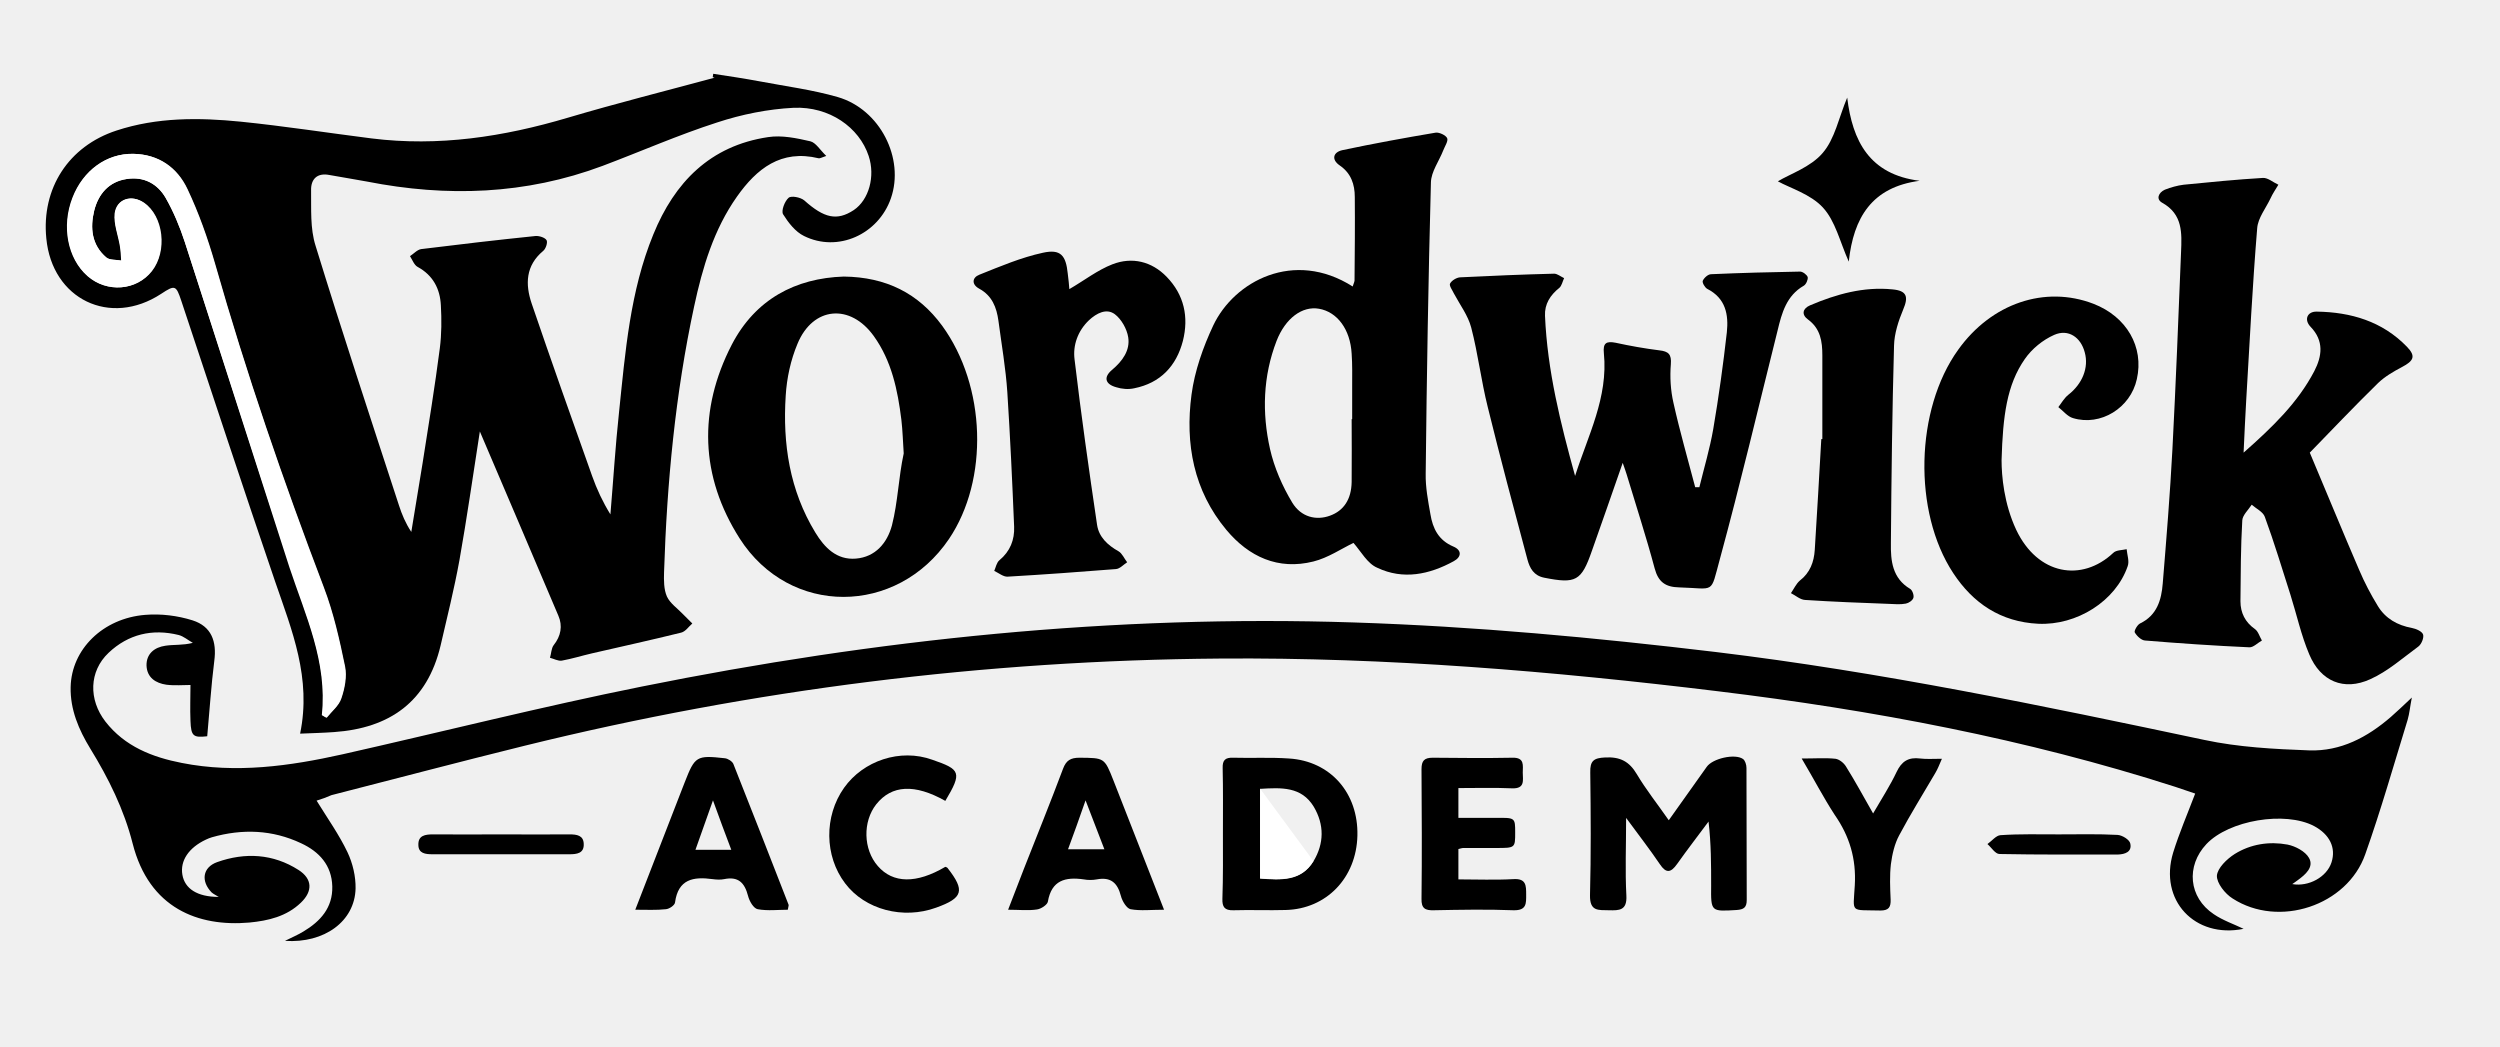
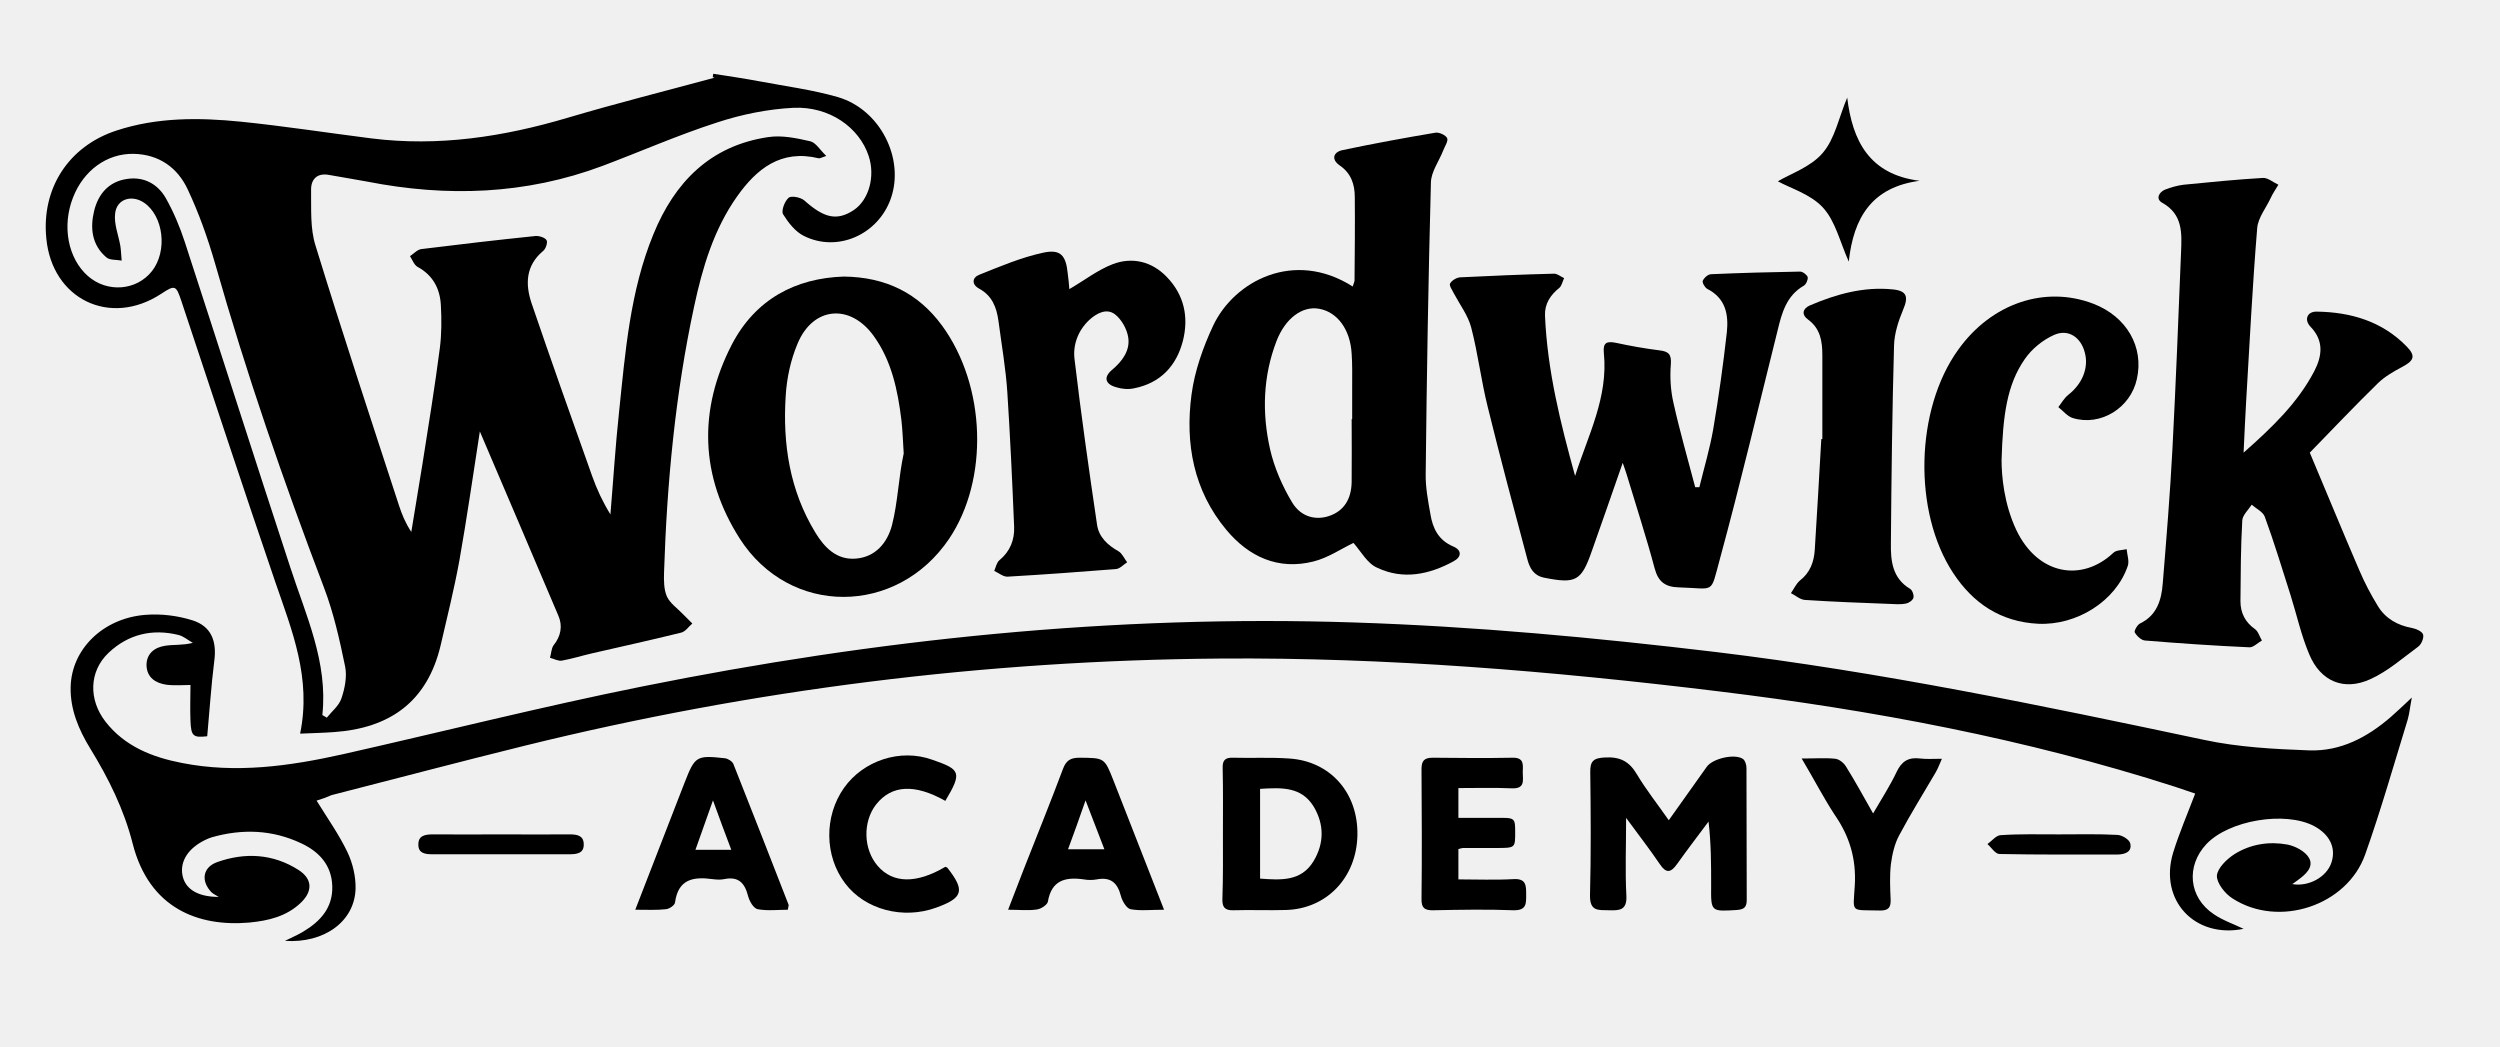
<svg xmlns="http://www.w3.org/2000/svg" version="1.1" id="Ebene_1" x="0px" y="0px" viewBox="0 0 955.5 399.8" style="enable-background:new 0 0 955.5 399.8;" xml:space="preserve">
  <style type="text/css">
	.st0{fill:#FFFFFF;}
</style>
  <g>
    <path d="M183.4,164.9c-2.7,17.4-5,33.4-7.8,49.2c-2,11-4.7,21.8-7.2,32.6c-5.1,21.5-19.4,31.6-40.7,33.1c-4.1,0.3-8.2,0.4-13,0.6   c4.4-21.2-3.1-39.4-9.5-58c-12.2-35.7-24-71.6-35.9-107.4c-2-6-2.4-6.2-7.7-2.7c-19.5,12.8-41.7,2.1-43.9-21.2   C15.8,72,26.2,55.9,44.5,49.9C60,44.8,76,44.9,92,46.5c16.7,1.7,33.4,4.3,50,6.4c25.6,3.2,50.4-0.6,75-7.9   c18.9-5.6,38-10.4,56.1-15.3c0.7,0.2,0,0-0.7-0.2c0.1-0.4,0.1-0.9,0.2-1.3c5.9,0.9,11.9,1.8,17.8,2.9c10,1.9,20.1,3.2,29.8,6   c16.2,4.7,25.6,23.5,20.3,38.7c-4.8,13.8-20.3,20.8-33.2,14.4c-3.3-1.6-6-5.1-8-8.3c-0.8-1.3,0.6-5,2.1-6.3c1-0.9,4.6-0.2,6,1   c7.6,6.8,12.5,7.9,18.9,3.7c5.8-3.9,8.3-12.9,5.7-20.7c-3.6-10.9-15-19-28.7-18.4c-9.8,0.5-19.8,2.5-29.2,5.6   c-14.9,4.8-29.2,11.1-43.8,16.6c-29.4,11-59.5,12-90,6c-4.7-0.9-9.5-1.6-14.3-2.5c-4.9-1-7.2,1.7-7.1,5.8   c0.1,7.1-0.4,14.6,1.7,21.2c10.2,33.2,21.1,66.2,31.9,99.3c1.1,3.4,2.5,6.8,4.7,10.1c1.4-8.7,2.9-17.5,4.3-26.2   c2.3-14.6,4.7-29.3,6.6-44c0.7-5.4,0.7-11,0.4-16.4c-0.3-6.3-3-11.5-8.9-14.7c-1.3-0.7-2-2.7-2.9-4.1c1.4-0.9,2.8-2.5,4.3-2.7   c14.5-1.8,29.1-3.5,43.7-5c1.4-0.1,3.6,0.6,4.2,1.6c0.5,0.9-0.3,3.3-1.3,4.1c-6.7,5.6-6.9,12.7-4.4,20.1c7.5,22,15.3,44,23.1,65.9   c1.8,5.1,4.1,10,7,14.7c1.1-13,1.9-26.1,3.3-39.1c2.4-23,4.2-46.2,13.1-67.9c8.1-19.9,21.7-33.9,43.9-37.2   c5.2-0.8,10.9,0.4,16.1,1.6c2.1,0.5,3.7,3.3,6.1,5.6c-2,0.7-2.5,1-2.9,0.9c-14.4-3.5-23.7,4-31.2,14.6c-8.9,12.6-13.2,27.1-16.4,42   c-7.2,33.5-10.4,67.4-11.5,101.6c-0.1,3.1-0.1,6.6,1.1,9.3c1.2,2.6,4,4.5,6.1,6.7c1.2,1.2,2.4,2.4,3.6,3.6   c-1.4,1.2-2.6,3.1-4.3,3.5c-11.3,2.8-22.7,5.3-34,7.9c-3.9,0.9-7.7,2.1-11.6,2.8c-1.4,0.2-3-0.7-4.5-1.1c0.5-1.6,0.5-3.6,1.4-4.8   c2.8-3.5,3.5-7.4,1.8-11.3C203.7,212.4,193.8,189.3,183.4,164.9z M123.2,273.3c0.6,0.3,1.2,0.7,1.7,1c1.9-2.4,4.7-4.6,5.6-7.4   c1.3-3.8,2.2-8.4,1.4-12.2c-2.1-10.2-4.4-20.5-8.1-30.2c-15.5-40.7-29.7-81.9-41.6-123.8c-2.8-9.7-6.2-19.3-10.5-28.4   c-3.9-8.3-11-13.3-20.6-13.5c-10.3-0.2-19.2,6.4-23.2,16.7c-4.3,11-1.9,23.3,5.7,30c7.4,6.5,18.6,5.6,24.5-1.9c6-7.7,4.4-21-3-26.1   c-4.7-3.2-10.5-1.5-11.1,4.1c-0.5,4,1.3,8.3,2,12.4c0.3,1.9,0.3,3.8,0.5,5.6c-2-0.4-4.5-0.1-5.8-1.2C35,93.6,34.4,87,36,80.5   c1.6-6.4,5.6-11.1,12.5-12.1c6.5-1,11.7,1.9,14.8,7.2c3,5.3,5.4,11,7.3,16.8c13.5,41.4,26.7,82.9,40.3,124.3   C116.9,235.2,125.4,253.1,123.2,273.3z" />
    <path d="M121,306c4.2,6.8,8.6,13,11.8,19.7c2,4.2,3.2,9.3,3.1,13.9c-0.3,12.5-11.9,21-27,20c2.8-1.4,5-2.3,7.1-3.6   c6.5-3.9,11.2-9.1,11-17.2c-0.2-8.1-5-13.3-11.9-16.5c-11-5.2-22.5-5.6-34.1-2.3c-0.8,0.2-1.6,0.6-2.3,0.9c-6.6,3.1-9.9,8.1-9,13.4   c0.9,5.3,5.6,8.5,13.9,8.5c-0.9-0.6-1.9-1-2.7-1.7c-4.2-4.3-3.5-9.6,2.1-11.6c10.7-3.8,21.4-3.2,31.1,3c5.3,3.4,5.5,8.1,0.9,12.5   c-5.5,5.3-12.5,6.9-19.7,7.6c-19.5,1.7-38.3-5.4-44.6-30.2c-3.3-13-9.2-24.9-16.2-36.3c-4.4-7.2-7.7-14.9-7.5-23.5   c0.3-14.4,12.3-26.3,28.5-27.6c6-0.5,12.4,0.3,18.1,2.1c7.2,2.3,9.3,8,8.3,15.5c-1.2,9.5-1.8,19.1-2.7,28.8c-5.3,0.6-6.2,0-6.4-5.9   c-0.2-4.6,0-9.3,0-13.7c-2.7,0-6,0.3-9.2-0.1c-4.1-0.6-7.4-2.7-7.6-7.3c-0.1-4.5,3-7,7.2-7.6c3.2-0.5,6.6-0.1,10.5-1.1   c-1.8-1-3.5-2.5-5.4-3c-10.1-2.5-19.3-0.3-26.8,6.8c-7.5,7.1-7.7,17.9-1.2,26.3c7.4,9.5,17.9,13.6,29.2,15.8   c20.7,4.1,41.2,1.2,61.4-3.3c38.1-8.6,76.1-18.2,114.4-25.9c89.8-18.1,180.4-27.5,272.1-24.5c46.3,1.5,92.4,5.8,138.4,11.3   c62.9,7.6,124.8,20.5,186.7,33.6c13.1,2.8,26.7,3.5,40.1,4c12,0.4,22.2-5,31.2-12.8c2.4-2.1,4.6-4.2,8-7.4   c-0.7,3.6-0.9,6.1-1.6,8.5c-5.3,17.2-10.2,34.5-16.2,51.4c-6.9,19.7-33.1,28.3-50.7,16.9c-2.9-1.8-6.1-5.9-6-8.7   c0.2-2.9,3.8-6.4,6.8-8.3c6.1-3.8,13.2-4.9,20.2-3.6c3,0.6,6.8,2.6,8.2,5.1c2,3.5-1.4,6.4-4.3,8.5c-0.6,0.5-1.3,0.9-2.1,1.5   c6.3,1.1,13.2-2.7,15-8.3c1.8-5.6-0.7-10.7-6.7-13.9c-11.1-5.8-32.5-2.2-41.1,6.9c-7.9,8.4-6.8,20.4,2.8,26.8   c3.5,2.4,7.7,3.8,11.4,5.6c-18.6,3.8-32.5-10.9-26.9-29.2c2.3-7.4,5.4-14.6,8.4-22.5c-2.8-0.9-5.2-1.8-7.7-2.6   c-57-18.3-115.4-29.3-174.7-36.5c-63.2-7.7-126.6-13-190.4-12.5c-89.8,0.7-178.4,11.8-265.6,33.3c-24.7,6.1-49.3,12.6-73.9,18.9   C124.9,304.7,123,305.4,121,306z" />
    <path d="M857.5,173c11.2-9.9,20.7-19.1,27-31.1c3-5.8,3.8-11.6-1.4-17c-2.6-2.7-1.3-5.9,2.4-5.8c13,0.2,25,3.7,34.4,13.4   c3.5,3.6,2.7,5.4-1.9,7.8c-3.2,1.7-6.5,3.6-9.1,6.1c-9.3,9.1-18.2,18.5-26.1,26.6c6.6,15.6,12.6,30.3,18.9,44.9   c2,4.7,4.4,9.3,7.1,13.7c2.9,4.8,7.5,7.4,13,8.4c1.6,0.3,3.9,1.3,4.3,2.5c0.4,1.2-0.6,3.7-1.8,4.6c-6,4.4-11.7,9.5-18.4,12.5   c-10.1,4.6-19,0.8-23.3-9.5c-3.1-7.3-4.8-15.2-7.2-22.8c-3.2-10-6.2-20-9.8-29.8c-0.7-1.9-3.3-3.1-5-4.6c-1.3,2-3.5,4-3.6,6   c-0.6,10.3-0.6,20.6-0.7,30.9c0,4.4,1.8,8,5.5,10.6c1.3,0.9,1.8,2.9,2.7,4.4c-1.6,0.9-3.3,2.7-4.8,2.6c-13.3-0.6-26.6-1.5-39.9-2.6   c-1.4-0.1-3.1-1.7-3.9-3.1c-0.3-0.6,1-2.9,2-3.4c6.5-3.1,8.2-9,8.7-15.3c1.4-17.1,2.8-34.2,3.7-51.3c1.3-25.1,2.3-50.3,3.3-75.4   c0.3-7.2,0.7-14.4-7.2-18.8c-2.5-1.4-1.4-3.9,1-5c2.3-0.9,4.8-1.6,7.2-1.9c10.1-1,20.2-2,30.3-2.6c1.9-0.1,3.9,1.7,5.9,2.6   c-1,1.7-2.2,3.4-3,5.2c-1.8,3.8-4.8,7.5-5.1,11.4c-1.8,21.9-2.9,43.9-4.2,65.8C858.1,159.2,857.9,165.3,857.5,173z" />
    <path d="M517.3,207.5c-4.6,2.2-9.7,5.7-15.3,7.1c-13.5,3.4-24.7-1.8-33.3-12.1c-12.5-15-15.8-32.9-13.3-51.7   c1.2-9,4.4-18.1,8.3-26.4c8-16.9,30.8-29.2,53.3-14.9c0.2-0.8,0.6-1.5,0.7-2.2c0.1-10.7,0.2-21.3,0.1-32c0-4.8-1.4-9.1-5.8-12.1   c-3.2-2.2-2.5-5,1-5.8c11.8-2.5,23.8-4.7,35.7-6.7c1.4-0.2,3.9,1,4.4,2.1c0.5,1.1-0.9,3.1-1.5,4.7c-1.6,4.1-4.6,8.1-4.7,12.2   c-1,37.1-1.6,74.3-2,111.4c-0.1,5.1,0.9,10.3,1.8,15.4c0.9,5.5,3.1,10,8.8,12.4c3.3,1.4,3.1,4,0.1,5.6c-9.3,5.1-19.3,7.2-29.2,2.5   C522.6,215.4,520.2,210.8,517.3,207.5z M516.6,160.2c0.1,0,0.1,0,0.2,0c0-4.2,0-8.3,0-12.5c0-4.2,0.1-8.3-0.2-12.5   c-0.5-9.3-5.5-16-12.5-17.2c-6.4-1.1-12.8,3.6-16.2,12.3c-5.2,13.5-5.6,27.5-2.5,41.3c1.6,7.1,4.7,14.2,8.5,20.5   c3.4,5.6,9.2,6.9,14.4,5c5.3-1.9,8.2-6.3,8.3-12.9C516.7,176.2,516.6,168.2,516.6,160.2z" />
    <path d="M620.2,176.9c-4.1,11.8-7.9,22.7-11.8,33.7c-4,11.5-6.1,12.6-18.2,10.2c-4-0.8-5.5-3.6-6.4-6.9   c-5.2-19.4-10.4-38.9-15.2-58.4c-2.5-10-3.7-20.3-6.3-30.3c-1.2-4.6-4.3-8.7-6.6-13c-0.6-1.3-1.9-3-1.5-3.8   c0.6-1.2,2.5-2.3,3.8-2.4c12-0.6,24-1.1,36-1.4c1.2,0,2.5,1.1,3.8,1.7c-0.6,1.3-0.9,2.9-1.8,3.7c-3.5,2.8-5.7,6.2-5.5,10.7   c0.9,20.9,5.9,41,11.5,61.2c4.9-15.4,12.7-30,11-46.9c-0.4-3.9,0.9-4.7,4.5-4c5.5,1.2,11.1,2.2,16.7,2.9c3.5,0.4,4.7,1.5,4.4,5.3   c-0.4,4.9-0.1,10,1,14.8c2.4,10.8,5.5,21.5,8.3,32.2c0.5,0,1.1,0,1.6,0c1.8-7.4,4-14.7,5.3-22.2c2.1-12.3,3.8-24.6,5.2-37   c0.7-6.7-0.4-13-7.5-16.6c-0.9-0.5-2-2.4-1.7-3.1c0.5-1.1,2-2.5,3.2-2.5c11.3-0.5,22.6-0.8,34-1c1,0,2.6,1.2,2.9,2.1   c0.2,0.9-0.6,2.8-1.5,3.3c-6.6,3.8-8.4,10.4-10,17.1c-7.3,29.2-14.2,58.5-22.1,87.5c-3.7,13.5-1.6,11.1-15.5,10.7   c-5.2-0.1-8-2-9.4-7.3c-3.2-12-7.1-23.9-10.7-35.9C621.4,180.2,620.9,179,620.2,176.9z" />
    <path d="M322.5,105.7c16.2,0.2,28.5,6.4,37.6,18.8c16.8,23.1,17.9,58.8,2.6,81.5c-19.9,29.4-60.9,29.7-80-0.2   c-15.1-23.7-15.9-49.1-3-74.1C288.7,114.4,304,106.3,322.5,105.7z M345.4,173.3C345,173.3,345.7,173.4,345.4,173.3   c-0.3-4.3-0.4-8.7-0.9-12.9c-1.4-11.3-3.7-22.4-10.5-31.9c-9-12.6-23.3-11.4-29.2,2.9c-2.6,6.2-4.1,13.1-4.5,19.8   c-1.2,18.4,1.5,36.2,11.3,52.3c3.5,5.8,8.2,10.6,15.5,10c7.5-0.6,12-6,13.8-12.7C343.2,191.8,343.4,182.5,345.4,173.3z" />
    <path d="M765,175.9c0,5.9,0.9,16.6,5.6,26.6c8.2,17.3,25.1,20.1,37.1,8.8c1.1-1.1,3.4-1,5.1-1.4c0.2,2.2,1.1,4.6,0.4,6.5   c-4.6,13.4-19.5,22.7-34.2,22c-14.3-0.7-24.9-7.8-32.5-19.4c-15.4-23.4-14.5-62.5,1.9-85.3c12.7-17.8,33.2-24.7,51.7-17.6   c12.7,4.9,19.4,16.5,16.6,28.8c-2.4,11-13.8,18.1-24.4,14.9c-2.1-0.6-3.8-2.8-5.6-4.2c1.2-1.6,2.3-3.5,3.8-4.7   c5.4-4.2,7.9-10.4,6.3-16.2c-1.5-5.8-6.3-9.1-11.7-6.7c-4.3,1.9-8.5,5.3-11.2,9.2C767,147.1,765.5,158.9,765,175.9z" />
    <path d="M408.7,110.5c5.7-3.3,10.8-7.3,16.5-9.5c7.5-2.9,15-1.1,20.7,4.8c6.7,6.9,8.5,15.4,6.2,24.5c-2.5,9.6-8.6,16.1-18.6,18.1   c-2.2,0.5-4.7,0.3-6.9-0.4c-4.3-1.2-4.9-3.9-1.5-6.7c3.9-3.3,6.9-7.4,6.1-12.4c-0.5-3.2-2.6-6.9-5.1-8.8c-3.2-2.4-7-0.4-9.9,2.3   c-4.3,4.1-6.2,9.6-5.5,15c2.5,21.1,5.5,42.2,8.6,63.2c0.7,4.7,4.1,7.8,8.2,10.1c1.4,0.8,2.2,2.8,3.3,4.2c-1.4,0.9-2.8,2.5-4.3,2.6   c-13.8,1.1-27.6,2.1-41.4,2.9c-1.6,0.1-3.4-1.4-5.1-2.2c0.6-1.4,0.9-3.2,2-4.1c4.1-3.4,5.8-7.8,5.6-12.8   c-0.7-17.1-1.5-34.3-2.6-51.4c-0.6-9.1-2.2-18.2-3.4-27.3c-0.7-5.1-2.4-9.6-7.4-12.3c-2.9-1.6-2.7-4.2,0.1-5.3   c8-3.2,16-6.6,24.3-8.4c6.8-1.5,8.8,1,9.5,8C408.4,106.9,408.6,109,408.7,110.5z" />
    <path d="M696.5,167.8c0-10.7,0-21.3,0-32c0-5.3-0.7-10.2-5.5-13.7c-2.6-1.9-2-4.2,0.8-5.4c10.1-4.3,20.5-7.2,31.5-6.1   c5.5,0.5,6.2,2.8,4.1,7.7c-1.8,4.3-3.4,9.2-3.5,13.8c-0.7,25.1-1,50.3-1.2,75.5c-0.1,6.7,0.5,13.4,7.4,17.5   c0.8,0.5,1.5,2.4,1.2,3.4c-0.3,1-1.8,2-2.9,2.2c-2.1,0.4-4.3,0.2-6.5,0.1c-10.7-0.4-21.3-0.8-32-1.5c-1.9-0.1-3.6-1.7-5.4-2.6   c1.1-1.6,2-3.6,3.4-4.8c3.9-3,5.4-7.1,5.7-11.7c0.9-14.1,1.7-28.3,2.5-42.4C696.3,167.9,696.4,167.8,696.5,167.8z" />
    <path d="M637.8,313.5c5.1-7.2,9.8-13.8,14.5-20.4c2.2-3.2,10.8-5.2,13.9-3c0.8,0.6,1.3,2.2,1.3,3.4c0.1,16.8,0,33.6,0.1,50.5   c0,2.9-1.2,3.6-3.8,3.8c-9.9,0.6-9.9,0.7-9.8-9.2c0-8.1,0-16.2-1-24.6c-4,5.4-8.1,10.7-12,16.2c-2.4,3.4-4.2,3.7-6.6,0.1   c-3.8-5.6-7.9-10.9-12.9-17.7c0,10.9-0.4,20.3,0.1,29.7c0.3,5.7-2.7,5.7-6.7,5.6c-4-0.1-7.3,0.5-7.2-5.7c0.4-15.6,0.3-31.3,0.1-47   c-0.1-4.4,1.3-5.5,5.7-5.7c5.7-0.3,9.2,1.5,12.1,6.4C629.1,301.8,633.5,307.3,637.8,313.5z" />
    <path d="M467.4,318.5c0-8.3,0.1-16.6-0.1-24.9c-0.1-3.1,1-4.1,4-4c7.1,0.2,14.3-0.2,21.4,0.3c15.8,1,26.5,13.2,26.1,29.5   c-0.4,16.1-11.8,28-27.4,28.4c-6.6,0.2-13.3-0.1-20,0.1c-3.4,0.1-4.3-1.3-4.2-4.4C467.5,335.1,467.4,326.8,467.4,318.5   C467.4,318.5,467.4,318.5,467.4,318.5z M481.6,301.5c0,11.7,0,22.9,0,34.3c8,0.6,15.7,1.1,20.4-6.6c4.1-6.8,4.2-14,0.1-20.9   C497.4,300.6,489.8,301,481.6,301.5z" />
    <path d="M444.9,347.7c-5,0-9,0.5-12.8-0.2c-1.5-0.3-3.2-3.1-3.7-5.1c-1.3-5-3.9-7.3-9.2-6.3c-1.6,0.3-3.4,0.3-5,0   c-7-1-12.3,0.3-13.7,8.5c-0.2,1.2-2.6,2.8-4.2,3c-3.3,0.5-6.8,0.1-11,0.1c2.3-6,4.2-10.9,6.1-15.8c5-12.7,10.1-25.3,14.9-38.1   c1.2-3.2,2.9-4.2,6.3-4.2c9.5,0.1,9.5-0.1,13,8.8C431.9,314.4,438.1,330.3,444.9,347.7z M408.2,324.6c4.9,0,9,0,13.9,0   c-2.4-6.2-4.6-11.9-7.2-18.7C412.5,312.9,410.4,318.6,408.2,324.6z" />
    <path d="M242.8,347.7c6.4-16.4,12.2-31.4,18-46.4c0.3-0.8,0.6-1.5,0.9-2.3c3.9-10,4.5-10.4,15.3-9.2c1.2,0.1,2.9,1.2,3.3,2.2   c7.1,17.9,14.1,35.8,21.1,53.8c0.1,0.3-0.1,0.6-0.3,1.9c-3.7,0-7.7,0.5-11.5-0.2c-1.6-0.3-3.2-3.1-3.7-5.1c-1.3-5-3.7-7.5-9.1-6.4   c-1.4,0.3-3,0.2-4.5,0c-7.3-1-13.1,0-14.3,8.9c-0.1,1.1-2.2,2.5-3.5,2.6C250.9,347.9,247.2,347.7,242.8,347.7z M279.5,324.8   c-2.4-6.3-4.5-12-7-18.9c-2.5,7-4.5,12.7-6.7,18.9C270.6,324.8,274.6,324.8,279.5,324.8z" />
    <path d="M557.4,301.2c0,4.1,0,7.5,0,11.4c5,0,9.6,0,14.2,0c7.5-0.1,7.5-0.1,7.5,5.6c0,5.9,0,5.9-7.3,5.9c-4.2,0-8.3,0-12.5,0   c-0.5,0-1,0.2-1.9,0.4c0,3.6,0,7.4,0,11.6c7.1,0,14,0.3,21-0.1c4.9-0.3,4.9,2.4,4.9,5.9c0,3.4,0.2,6.1-4.8,6   c-10.2-0.4-20.3-0.2-30.5,0c-3.3,0.1-4.8-0.7-4.7-4.4c0.2-16.5,0.1-33,0-49.5c0-3.2,1-4.4,4.3-4.4c10.2,0.1,20.3,0.2,30.5,0   c4.7-0.1,3.9,3,3.9,5.7c0,2.8,1,6.2-4.1,6C571.1,301,564.3,301.2,557.4,301.2z" />
    <path d="M361.3,306.1c-11.7-6.6-20.5-6.1-26.4,1.3c-5.2,6.6-5,17.2,0.6,23.6c5.8,6.7,14.8,6.8,25.8,0.3c0.3,0.1,0.7,0.2,0.9,0.5   c6.7,8.6,5.9,11.4-4.4,15.1c-12.6,4.6-27.2,0.8-34.8-9.3c-7.9-10.4-8.1-25.6-0.4-36.5c7.3-10.3,21.4-15.2,33.8-10.7   C367.1,294.1,367.8,295.2,361.3,306.1z" />
    <path d="M688.6,289.9c5.3,0,9.1-0.3,12.9,0.1c1.5,0.2,3.2,1.6,4,2.9c3.5,5.6,6.7,11.5,10.4,18c3.3-5.7,6.5-10.6,9-15.9   c1.9-4,4.5-5.7,9-5.1c2.4,0.3,4.9,0.1,8.3,0.1c-1,2.3-1.6,3.9-2.5,5.4c-4.6,7.9-9.5,15.7-13.8,23.8c-1.8,3.3-2.7,7.3-3.2,11.1   c-0.5,4.4-0.3,9-0.1,13.5c0.1,2.9-0.7,4.2-3.9,4.2c-11.8-0.3-10.4,1.2-9.8-9.6c0.6-10.2-2-18.8-7.7-27   C696.9,304.8,693.3,297.8,688.6,289.9z" />
    <path d="M706,37.3c2,16.6,8.5,29.4,27.7,31.8c-18.3,2.4-25.3,14.1-27.1,30.9c-3.4-7.6-5.1-15.5-9.9-20.7c-4.7-5.1-12.5-7.4-17.2-10   c4.6-2.8,12.5-5.4,17.1-10.8C701.3,53.1,702.8,44.9,706,37.3z" />
    <path d="M191.8,318.9c8.6,0,17.3,0.1,25.9,0c2.8,0,5.3,0.4,5.4,3.6c0.2,3.7-2.7,4-5.5,4c-17.4,0-34.9,0-52.3,0   c-2.7,0-5.4-0.3-5.4-3.6c-0.1-3.6,2.6-4,5.6-4C174.2,319,183,318.9,191.8,318.9C191.8,318.9,191.8,318.9,191.8,318.9z" />
    <path d="M786.9,318.9c7.5,0,15-0.2,22.4,0.2c1.8,0.1,4.6,1.8,4.9,3.3c0.7,3.2-2,4.1-4.7,4.2c-15.1,0-30.2,0.1-45.3-0.2   c-1.6,0-3.1-2.5-4.6-3.8c1.7-1.2,3.3-3.3,5-3.4C772,318.7,779.5,318.9,786.9,318.9C786.9,318.9,786.9,318.9,786.9,318.9z" />
-     <path class="st0" d="M70.6,92.4c-1.9-5.8-4.3-11.6-7.3-16.8c-3.1-5.4-8.3-8.2-14.8-7.2c-6.9,1-10.9,5.8-12.5,12.1   c-1.6,6.6-1,13.1,4.5,17.9c1.3,1.1,3.9,0.8,5.8,1.2c-0.1-1.9-0.2-3.8-0.5-5.6c-0.7-4.2-2.4-8.4-2-12.4c0.7-5.6,6.5-7.4,11.1-4.1   c7.4,5.2,9,18.5,3,26.1c-5.8,7.5-17.1,8.4-24.5,1.9c-7.6-6.7-10-19-5.7-30c4-10.3,12.9-16.9,23.2-16.7c9.6,0.2,16.7,5.2,20.6,13.5   c4.3,9.1,7.7,18.7,10.5,28.4c12,41.9,26.1,83.1,41.6,123.8c3.7,9.7,6,20,8.1,30.2c0.8,3.8-0.1,8.4-1.4,12.2c-0.9,2.8-3.7,5-5.6,7.4   c-0.6-0.3-1.2-0.7-1.7-1c2.2-20.3-6.3-38.1-12.4-56.5" />
-     <path class="st0" d="M502,329.1c-4.7,7.7-12.4,7.2-20.4,6.6c0-11.4,0-22.6,0-34.3" />
    <path class="st0" d="M415,306c2.6,6.8,4.8,12.5,7.2,18.7" />
    <path class="st0" d="M265.7,324.8c2.2-6.1,4.2-11.8,6.7-18.9" />
  </g>
</svg>
